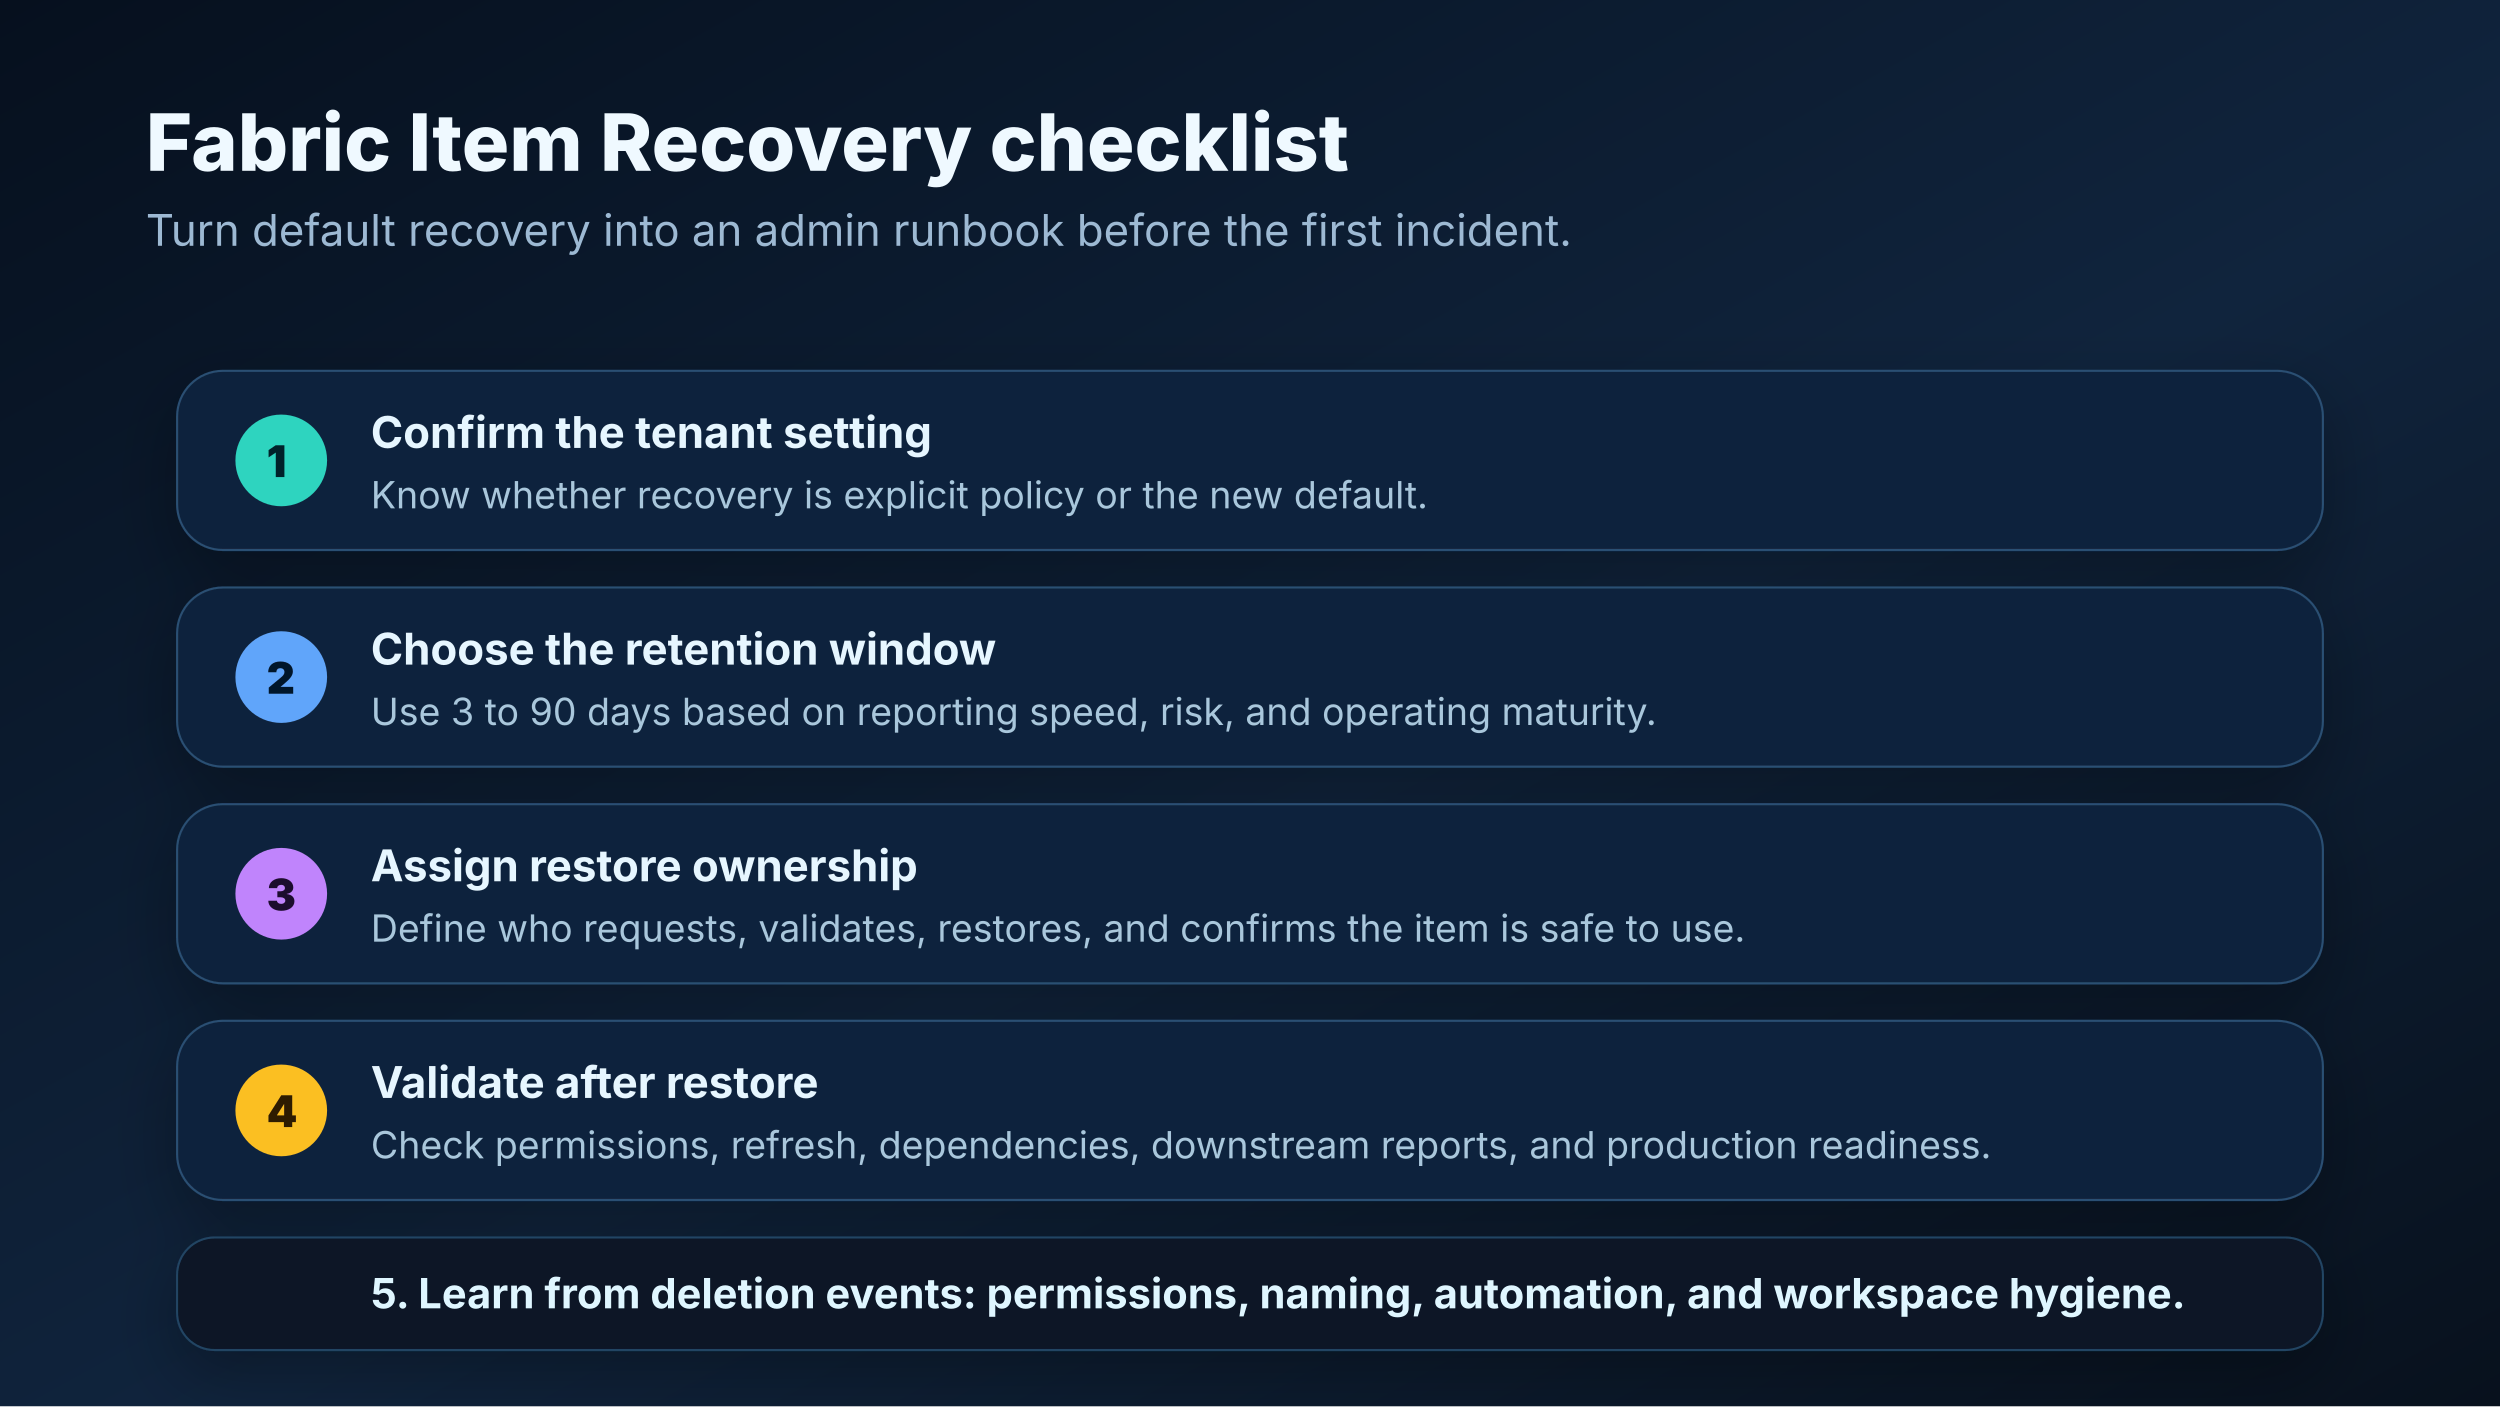
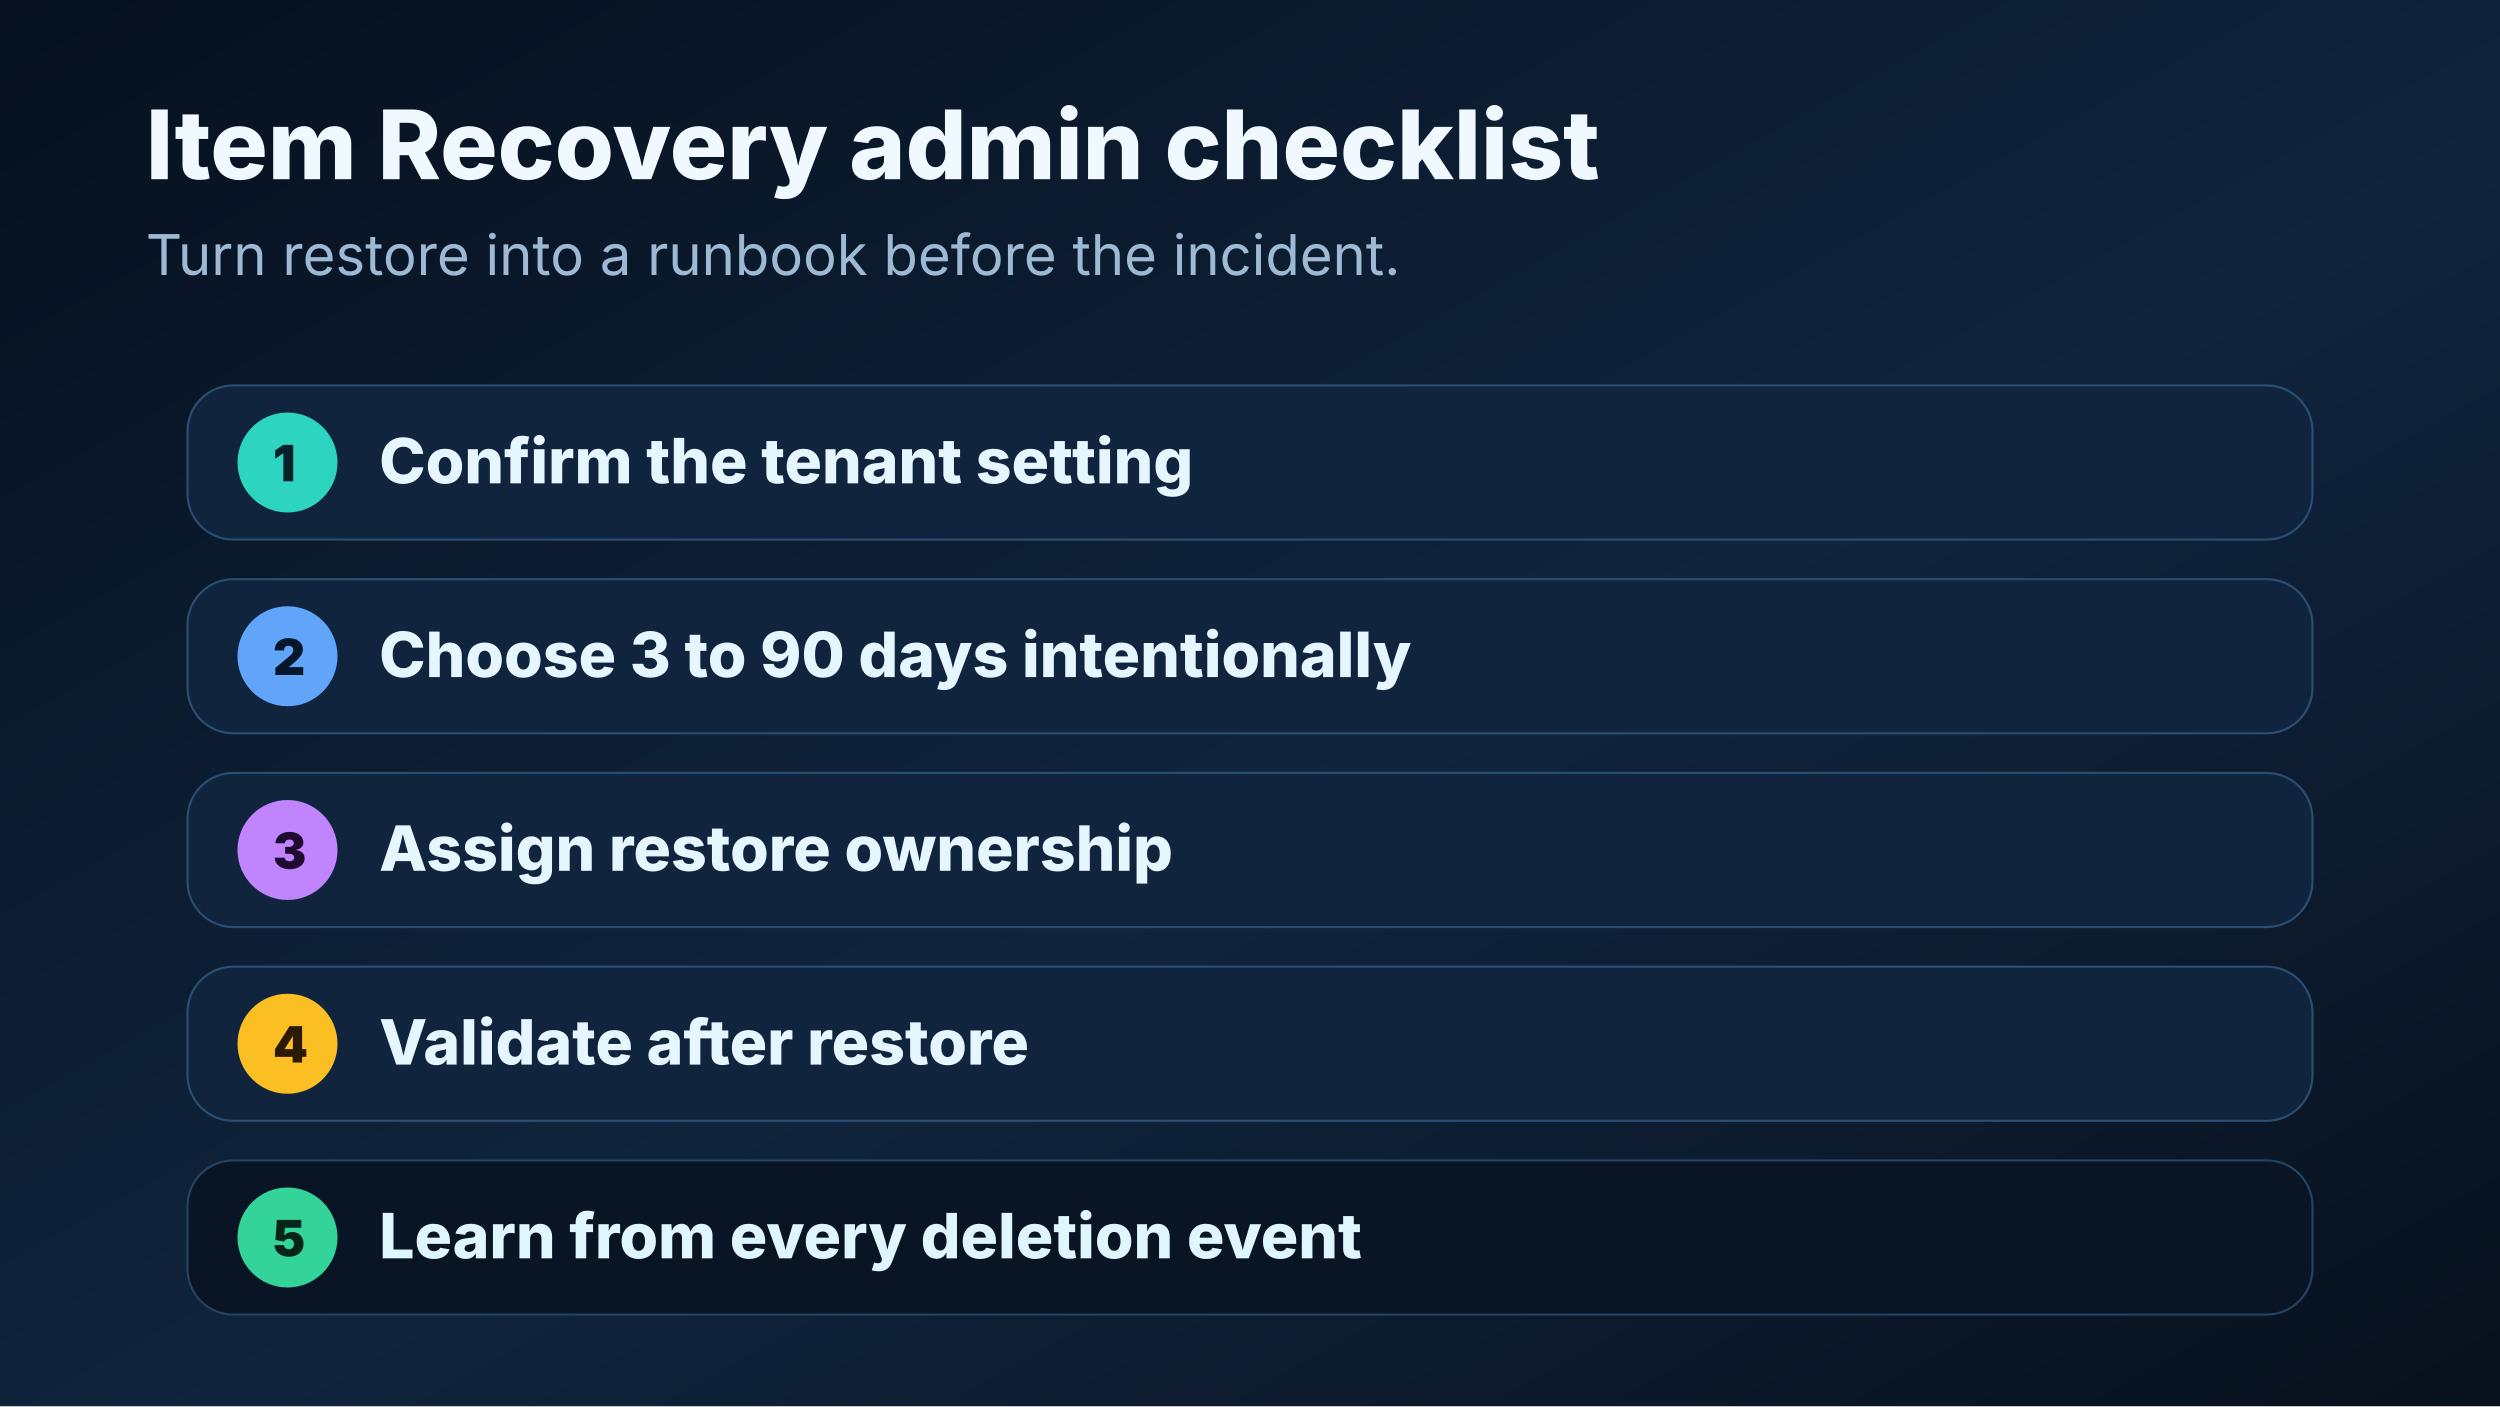
<svg xmlns="http://www.w3.org/2000/svg" width="1200" height="675" viewBox="0 0 1200 675" role="img" aria-labelledby="title desc">
  <defs>
    <linearGradient id="bg" x1="0" y1="0" x2="1" y2="1">
      <stop offset="0" stop-color="#06101e" />
      <stop offset="0.55" stop-color="#10243d" />
      <stop offset="1" stop-color="#08111d" />
    </linearGradient>
-     <filter id="shadow" x="-20%" y="-20%" width="140%" height="140%">
-       <feDropShadow dx="0" dy="12" stdDeviation="16" flood-color="#000" flood-opacity="0.30" />
-     </filter>
  </defs>
  <rect width="1200" height="675" fill="url(#bg)" />
-   <text x="70" y="82" fill="#eff9ff" font-family="Inter, Segoe UI, Arial, sans-serif" font-size="38" font-weight="800">Fabric Item Recovery checklist</text>
-   <text x="70" y="118" fill="#9db9d3" font-family="Inter, Segoe UI, Arial, sans-serif" font-size="21">Turn default recovery into an admin runbook before the first incident.</text>
-   <g filter="url(#shadow)" font-family="Inter, Segoe UI, Arial, sans-serif" font-size="21">
-     <rect x="85" y="178" width="1030" height="86" rx="22" fill="#10243d" stroke="#2b4f73" />
-     <circle cx="135" cy="221" r="22" fill="#2dd4bf" />
-     <text x="128" y="229" fill="#06212a" font-weight="900">1</text>
-     <text x="178" y="215" fill="#e6f6ff" font-weight="750">Confirm the tenant setting</text>
-     <text x="178" y="244" fill="#a9c7dc" font-size="18">Know whether recovery is explicit policy or the new default.</text>
-     <rect x="85" y="282" width="1030" height="86" rx="22" fill="#10243d" stroke="#2b4f73" />
-     <circle cx="135" cy="325" r="22" fill="#60a5fa" />
-     <text x="128" y="333" fill="#06162a" font-weight="900">2</text>
-     <text x="178" y="319" fill="#e6f6ff" font-weight="750">Choose the retention window</text>
-     <text x="178" y="348" fill="#a9c7dc" font-size="18">Use 3 to 90 days based on reporting speed, risk, and operating maturity.</text>
-     <rect x="85" y="386" width="1030" height="86" rx="22" fill="#10243d" stroke="#2b4f73" />
-     <circle cx="135" cy="429" r="22" fill="#c084fc" />
-     <text x="128" y="437" fill="#1f0b2f" font-weight="900">3</text>
-     <text x="178" y="423" fill="#e6f6ff" font-weight="750">Assign restore ownership</text>
-     <text x="178" y="452" fill="#a9c7dc" font-size="18">Define who requests, validates, restores, and confirms the item is safe to use.</text>
-     <rect x="85" y="490" width="1030" height="86" rx="22" fill="#10243d" stroke="#2b4f73" />
-     <circle cx="135" cy="533" r="22" fill="#fbbf24" />
-     <text x="128" y="541" fill="#2d1a05" font-weight="900">4</text>
-     <text x="178" y="527" fill="#e6f6ff" font-weight="750">Validate after restore</text>
-     <text x="178" y="556" fill="#a9c7dc" font-size="18">Check permissions, refresh, dependencies, downstream reports, and production readiness.</text>
-     <rect x="85" y="594" width="1030" height="54" rx="18" fill="#091525" stroke="#244463" />
-     <text x="178" y="628" fill="#dff6ff" font-size="20" font-weight="750">5. Learn from deletion events: permissions, naming, automation, and workspace hygiene.</text>
+   <text x="70" y="86" fill="#eff9ff" font-family="Inter, Segoe UI, Arial, sans-serif" font-size="46" font-weight="800">Item Recovery admin checklist</text>
+   <text x="70" y="132" fill="#9db9d3" font-family="Inter, Segoe UI, Arial, sans-serif" font-size="27">Turn restore into a runbook before the incident.</text>
+   <g font-family="Inter, Segoe UI, Arial, sans-serif">
+     <rect x="90" y="185" width="1020" height="74" rx="22" fill="#10243d" stroke="#2b4f73" />
+     <circle cx="138" cy="222" r="24" fill="#2dd4bf" />
+     <text x="131" y="231" fill="#06212a" font-size="24" font-weight="900">1</text>
+     <text x="182" y="232" fill="#e6f6ff" font-size="30" font-weight="800">Confirm the tenant setting</text>
+     <rect x="90" y="278" width="1020" height="74" rx="22" fill="#10243d" stroke="#2b4f73" />
+     <circle cx="138" cy="315" r="24" fill="#60a5fa" />
+     <text x="131" y="324" fill="#06162a" font-size="24" font-weight="900">2</text>
+     <text x="182" y="325" fill="#e6f6ff" font-size="30" font-weight="800">Choose 3 to 90 days intentionally</text>
+     <rect x="90" y="371" width="1020" height="74" rx="22" fill="#10243d" stroke="#2b4f73" />
+     <circle cx="138" cy="408" r="24" fill="#c084fc" />
+     <text x="131" y="417" fill="#1f0b2f" font-size="24" font-weight="900">3</text>
+     <text x="182" y="418" fill="#e6f6ff" font-size="30" font-weight="800">Assign restore ownership</text>
+     <rect x="90" y="464" width="1020" height="74" rx="22" fill="#10243d" stroke="#2b4f73" />
+     <circle cx="138" cy="501" r="24" fill="#fbbf24" />
+     <text x="131" y="510" fill="#2d1a05" font-size="24" font-weight="900">4</text>
+     <text x="182" y="511" fill="#e6f6ff" font-size="30" font-weight="800">Validate after restore</text>
+     <rect x="90" y="557" width="1020" height="74" rx="22" fill="#091525" stroke="#244463" />
+     <circle cx="138" cy="594" r="24" fill="#34d399" />
+     <text x="131" y="603" fill="#06241a" font-size="24" font-weight="900">5</text>
+     <text x="182" y="604" fill="#dff6ff" font-size="30" font-weight="800">Learn from every deletion event</text>
  </g>
</svg>
